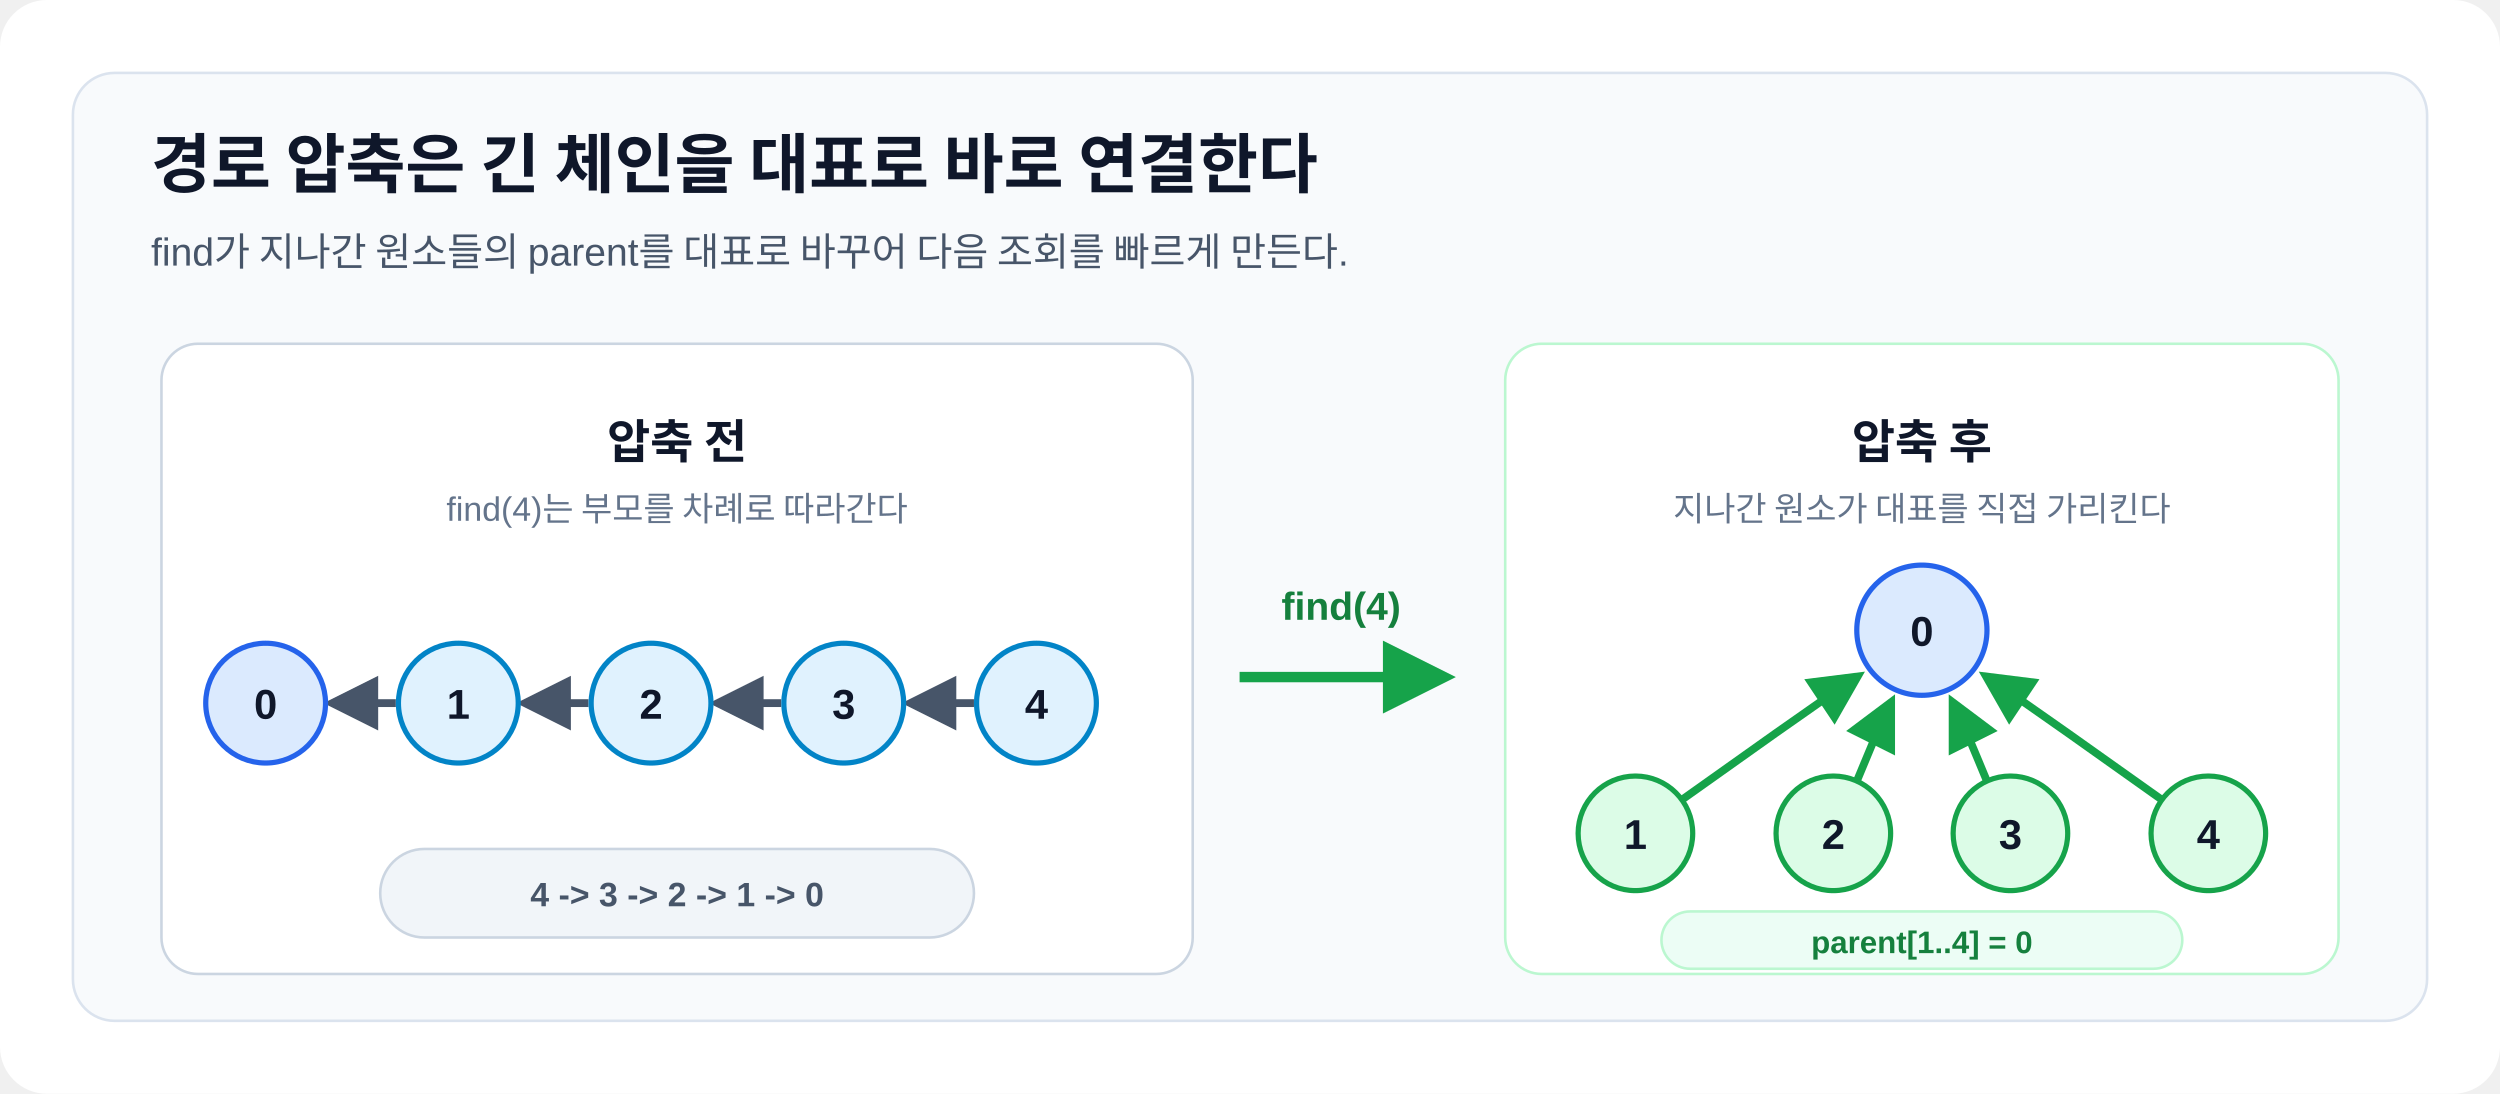
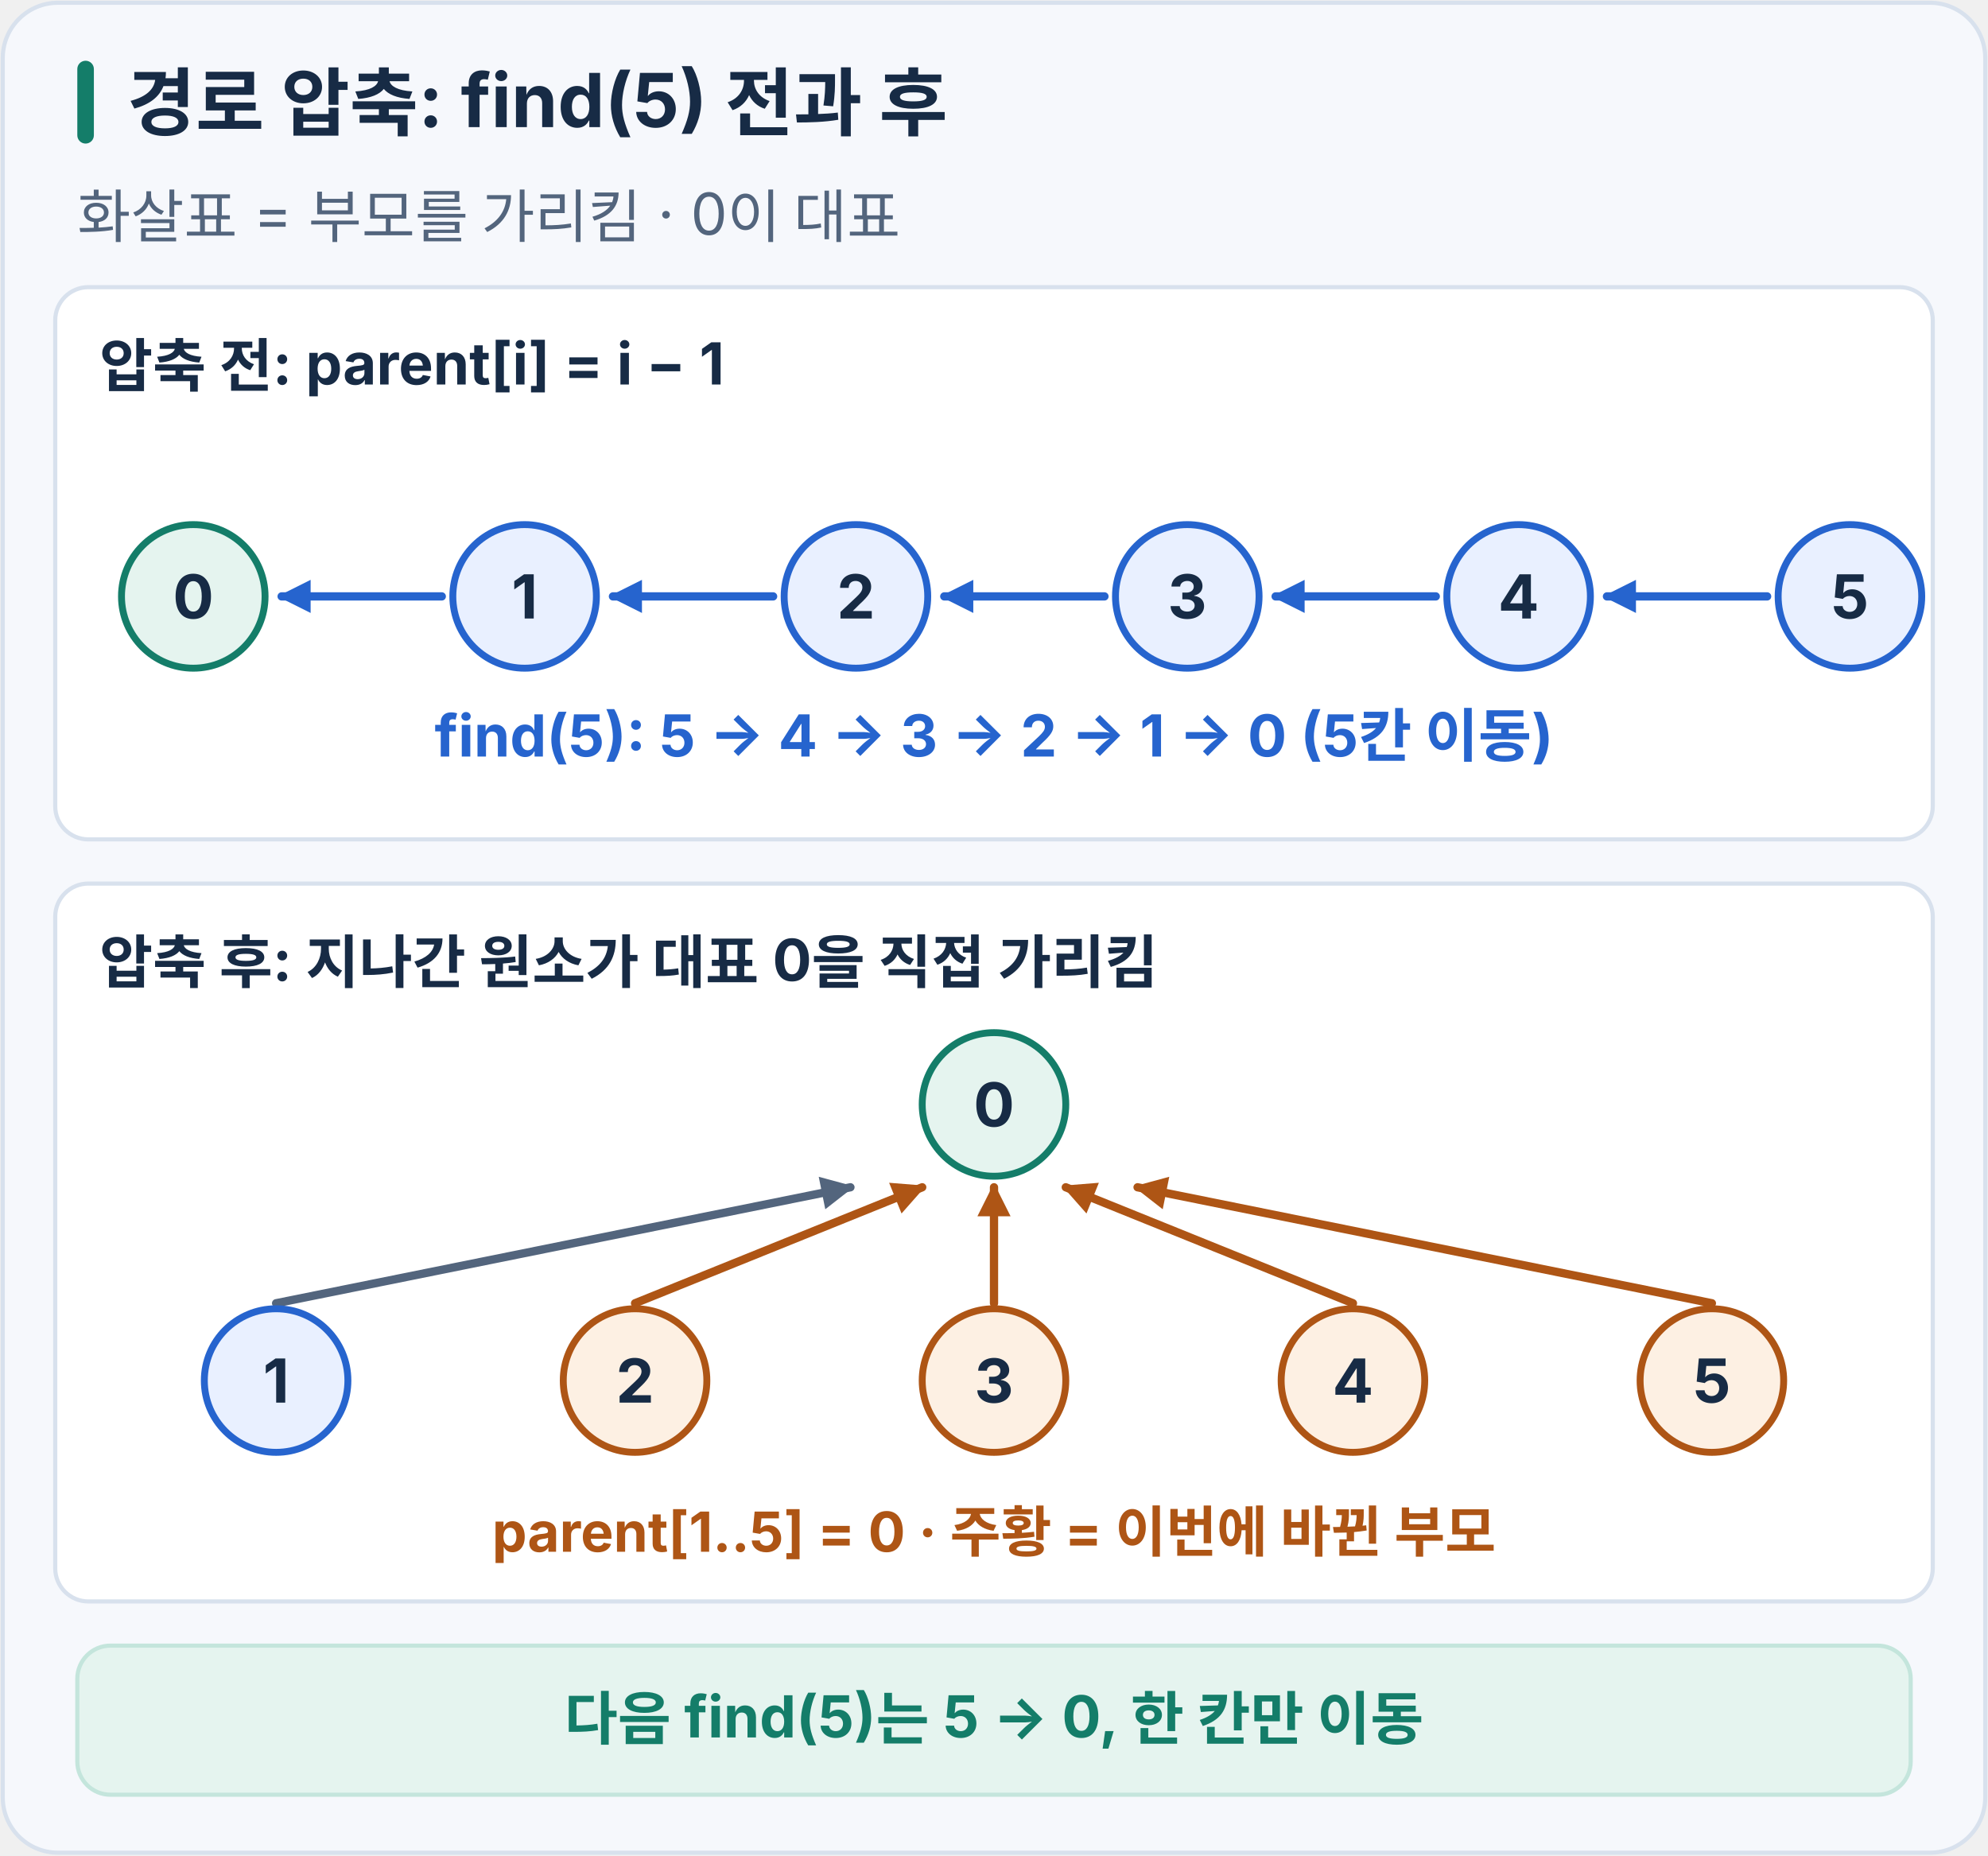
- <svg xmlns="http://www.w3.org/2000/svg" width="960" height="420" viewBox="0 0 960 420" role="img" aria-labelledby="title desc">
+ <svg xmlns="http://www.w3.org/2000/svg" viewBox="0 0 720 672" role="img" aria-labelledby="title desc">
  <defs>
-     <marker id="arrow-slate" viewBox="0 0 10 10" refX="8.2" refY="5" markerWidth="7" markerHeight="7" orient="auto-start-reverse">
-       <path d="M 0 0 L 10 5 L 0 10 z" fill="#475569" />
+     <marker id="ar-2664ce" viewBox="0 0 10 10" refX="8" refY="5" markerWidth="5" markerHeight="5" orient="auto">
+       <path d="M1 1 L9 5 L1 9 Z" fill="#2664ce" />
    </marker>
-     <marker id="arrow-green" viewBox="0 0 10 10" refX="8.2" refY="5" markerWidth="7" markerHeight="7" orient="auto-start-reverse">
-       <path d="M 0 0 L 10 5 L 0 10 z" fill="#16a34a" />
+     <marker id="ar-53657d" viewBox="0 0 10 10" refX="8" refY="5" markerWidth="5" markerHeight="5" orient="auto">
+       <path d="M1 1 L9 5 L1 9 Z" fill="#53657d" />
+     </marker>
+     <marker id="ar-ae5515" viewBox="0 0 10 10" refX="8" refY="5" markerWidth="5" markerHeight="5" orient="auto">
+       <path d="M1 1 L9 5 L1 9 Z" fill="#ae5515" />
    </marker>
  </defs>
-   <rect width="960" height="420" rx="18" fill="#ffffff" />
-   <rect x="28" y="28" width="904" height="364" rx="16" fill="#f8fafc" stroke="#dbe3ee" />
-   <g font-family="Pretendard, Apple SD Gothic Neo, Arial, sans-serif">
-     <text x="58" y="72" fill="#0f172a" font-size="25" font-weight="800">경로 압축은 긴 체인을 대표로 바로 연결한다</text>
-     <text x="58" y="102" fill="#475569" font-size="15">find가 지나간 원소들의 parent를 대표로 바꾸어 다음 조회를 빠르게 만든다.</text>
-     <rect x="62" y="132" width="396" height="242" rx="14" fill="#ffffff" stroke="#cbd5e1" />
-     <text x="260" y="176" text-anchor="middle" fill="#0f172a" font-size="18" font-weight="800">압축 전</text>
-     <text x="260" y="200" text-anchor="middle" fill="#64748b" font-size="13">find(4)는 부모를 차례로 따라간다</text>
-     <g stroke="#475569" stroke-width="3" fill="none" marker-end="url(#arrow-slate)">
-       <line x1="374" y1="270" x2="350" y2="270" />
-       <line x1="300" y1="270" x2="276" y2="270" />
-       <line x1="226" y1="270" x2="202" y2="270" />
-       <line x1="152" y1="270" x2="128" y2="270" />
-     </g>
-     <g font-size="16" font-weight="800" text-anchor="middle" fill="#0f172a">
-       <circle cx="102" cy="270" r="23" fill="#dbeafe" stroke="#2563eb" stroke-width="2" />
-       <text x="102" y="276">0</text>
-       <circle cx="176" cy="270" r="23" fill="#e0f2fe" stroke="#0284c7" stroke-width="2" />
-       <text x="176" y="276">1</text>
-       <circle cx="250" cy="270" r="23" fill="#e0f2fe" stroke="#0284c7" stroke-width="2" />
-       <text x="250" y="276">2</text>
-       <circle cx="324" cy="270" r="23" fill="#e0f2fe" stroke="#0284c7" stroke-width="2" />
-       <text x="324" y="276">3</text>
-       <circle cx="398" cy="270" r="23" fill="#e0f2fe" stroke="#0284c7" stroke-width="2" />
-       <text x="398" y="276">4</text>
-     </g>
-     <rect x="146" y="326" width="228" height="34" rx="17" fill="#f1f5f9" stroke="#cbd5e1" />
-     <text x="260" y="348" text-anchor="middle" fill="#475569" font-size="13" font-weight="800">4 -&gt; 3 -&gt; 2 -&gt; 1 -&gt; 0</text>
-     <path d="M 476 260 C 506 260, 524 260, 554 260" fill="none" stroke="#16a34a" stroke-width="4" marker-end="url(#arrow-green)" />
-     <text x="515" y="238" text-anchor="middle" fill="#15803d" font-size="15" font-weight="800">find(4)</text>
-     <rect x="578" y="132" width="320" height="242" rx="14" fill="#ffffff" stroke="#bbf7d0" />
-     <text x="738" y="176" text-anchor="middle" fill="#0f172a" font-size="18" font-weight="800">압축 후</text>
-     <text x="738" y="200" text-anchor="middle" fill="#64748b" font-size="13">지나간 원소가 대표를 직접 가리킨다</text>
-     <g stroke="#16a34a" stroke-width="3" fill="none" marker-end="url(#arrow-green)">
-       <path d="M 646 307 C 670 290, 695 272, 713 260" />
-       <path d="M 713 300 C 718 288, 722 278, 726 270" />
-       <path d="M 763 300 C 758 288, 754 278, 750 270" />
-       <path d="M 830 307 C 806 290, 781 272, 763 260" />
-     </g>
-     <g font-size="16" font-weight="800" text-anchor="middle" fill="#0f172a">
-       <circle cx="738" cy="242" r="25" fill="#dbeafe" stroke="#2563eb" stroke-width="2" />
-       <text x="738" y="248">0</text>
-       <circle cx="628" cy="320" r="22" fill="#dcfce7" stroke="#16a34a" stroke-width="2" />
-       <text x="628" y="326">1</text>
-       <circle cx="704" cy="320" r="22" fill="#dcfce7" stroke="#16a34a" stroke-width="2" />
-       <text x="704" y="326">2</text>
-       <circle cx="772" cy="320" r="22" fill="#dcfce7" stroke="#16a34a" stroke-width="2" />
-       <text x="772" y="326">3</text>
-       <circle cx="848" cy="320" r="22" fill="#dcfce7" stroke="#16a34a" stroke-width="2" />
-       <text x="848" y="326">4</text>
-     </g>
-     <rect x="638" y="350" width="200" height="22" rx="11" fill="#ecfdf5" stroke="#bbf7d0" />
-     <text x="738" y="366" text-anchor="middle" fill="#15803d" font-size="12" font-weight="800">parent[1..4] = 0</text>
-   </g>
+   <style>text{font-family:-apple-system,BlinkMacSystemFont,"Apple SD Gothic Neo","Noto Sans KR",sans-serif}</style>
+   <rect x="1" y="1" width="718" height="670" rx="20" fill="#f6f8fc" stroke="#d8e1ed" stroke-width="1.5" />
+   <rect x="28" y="22" width="6" height="30" rx="3" fill="#147d69" />
+   <text x="46" y="47" font-size="27" fill="#172b45" font-weight="750">경로 압축: find(5) 전과 후</text>
+   <text x="28" y="86" font-size="21" fill="#53657d" font-weight="400" text-anchor="start">화살표 = 부모를 가리킴 · 0이 대표</text>
+   <rect x="20" y="104" width="680" height="200" rx="12" fill="#fff" stroke="#d8e1ed" stroke-width="1.5" />
+   <text x="36" y="140" font-size="21" fill="#172b45" font-weight="700" text-anchor="start">압축 전: parent[i] = i − 1</text>
+   <circle cx="70" cy="216" r="26" fill="#e5f4ef" stroke="#147d69" stroke-width="2.5" />
+   <text x="70" y="224" font-size="22" fill="#172b45" font-weight="700" text-anchor="middle">0</text>
+   <circle cx="190" cy="216" r="26" fill="#e9f0ff" stroke="#2664ce" stroke-width="2.5" />
+   <text x="190" y="224" font-size="22" fill="#172b45" font-weight="700" text-anchor="middle">1</text>
+   <line x1="160" y1="216" x2="102" y2="216" stroke="#2664ce" stroke-width="3" stroke-linecap="round" marker-end="url(#ar-2664ce)" />
+   <circle cx="310" cy="216" r="26" fill="#e9f0ff" stroke="#2664ce" stroke-width="2.5" />
+   <text x="310" y="224" font-size="22" fill="#172b45" font-weight="700" text-anchor="middle">2</text>
+   <line x1="280" y1="216" x2="222" y2="216" stroke="#2664ce" stroke-width="3" stroke-linecap="round" marker-end="url(#ar-2664ce)" />
+   <circle cx="430" cy="216" r="26" fill="#e9f0ff" stroke="#2664ce" stroke-width="2.5" />
+   <text x="430" y="224" font-size="22" fill="#172b45" font-weight="700" text-anchor="middle">3</text>
+   <line x1="400" y1="216" x2="342" y2="216" stroke="#2664ce" stroke-width="3" stroke-linecap="round" marker-end="url(#ar-2664ce)" />
+   <circle cx="550" cy="216" r="26" fill="#e9f0ff" stroke="#2664ce" stroke-width="2.5" />
+   <text x="550" y="224" font-size="22" fill="#172b45" font-weight="700" text-anchor="middle">4</text>
+   <line x1="520" y1="216" x2="462" y2="216" stroke="#2664ce" stroke-width="3" stroke-linecap="round" marker-end="url(#ar-2664ce)" />
+   <circle cx="670" cy="216" r="26" fill="#e9f0ff" stroke="#2664ce" stroke-width="2.5" />
+   <text x="670" y="224" font-size="22" fill="#172b45" font-weight="700" text-anchor="middle">5</text>
+   <line x1="640" y1="216" x2="582" y2="216" stroke="#2664ce" stroke-width="3" stroke-linecap="round" marker-end="url(#ar-2664ce)" />
+   <text x="360" y="274" font-size="21" fill="#2664ce" font-weight="700" text-anchor="middle">find(5): 5 → 4 → 3 → 2 → 1 → 0 (5칸 이동)</text>
+   <rect x="20" y="320" width="680" height="260" rx="12" fill="#fff" stroke="#d8e1ed" stroke-width="1.5" />
+   <text x="36" y="356" font-size="21" fill="#172b45" font-weight="700" text-anchor="start">압축 후: 지나간 원소가 대표 0을 직접 가리킴</text>
+   <circle cx="360" cy="400" r="26" fill="#e5f4ef" stroke="#147d69" stroke-width="2.5" />
+   <text x="360" y="408" font-size="22" fill="#172b45" font-weight="700" text-anchor="middle">0</text>
+   <line x1="100" y1="472" x2="308.0" y2="430" stroke="#53657d" stroke-width="3" stroke-linecap="round" marker-end="url(#ar-53657d)" />
+   <circle cx="100" cy="500" r="26" fill="#e9f0ff" stroke="#2664ce" stroke-width="2.5" />
+   <text x="100" y="508" font-size="22" fill="#172b45" font-weight="700" text-anchor="middle">1</text>
+   <line x1="230" y1="472" x2="334.0" y2="430" stroke="#ae5515" stroke-width="3" stroke-linecap="round" marker-end="url(#ar-ae5515)" />
+   <circle cx="230" cy="500" r="26" fill="#fdf0e3" stroke="#ae5515" stroke-width="2.5" />
+   <text x="230" y="508" font-size="22" fill="#172b45" font-weight="700" text-anchor="middle">2</text>
+   <line x1="360" y1="472" x2="360" y2="430" stroke="#ae5515" stroke-width="3" stroke-linecap="round" marker-end="url(#ar-ae5515)" />
+   <circle cx="360" cy="500" r="26" fill="#fdf0e3" stroke="#ae5515" stroke-width="2.5" />
+   <text x="360" y="508" font-size="22" fill="#172b45" font-weight="700" text-anchor="middle">3</text>
+   <line x1="490" y1="472" x2="386.0" y2="430" stroke="#ae5515" stroke-width="3" stroke-linecap="round" marker-end="url(#ar-ae5515)" />
+   <circle cx="490" cy="500" r="26" fill="#fdf0e3" stroke="#ae5515" stroke-width="2.5" />
+   <text x="490" y="508" font-size="22" fill="#172b45" font-weight="700" text-anchor="middle">4</text>
+   <line x1="620" y1="472" x2="412.0" y2="430" stroke="#ae5515" stroke-width="3" stroke-linecap="round" marker-end="url(#ar-ae5515)" />
+   <circle cx="620" cy="500" r="26" fill="#fdf0e3" stroke="#ae5515" stroke-width="2.5" />
+   <text x="620" y="508" font-size="22" fill="#172b45" font-weight="700" text-anchor="middle">5</text>
+   <text x="360" y="562" font-size="20" fill="#ae5515" font-weight="700" text-anchor="middle">parent[1..5] = 0 · 주황 = 이번에 바뀐 부모</text>
+   <rect x="28" y="596" width="664" height="54" rx="12" fill="#e5f4ef" stroke="#c4e5dc" stroke-width="1.5" />
+   <text x="360" y="630" font-size="21" fill="#147d69" font-weight="750" text-anchor="middle">다음 find(5)는 5 → 0, 한 칸만 이동</text>
</svg>
